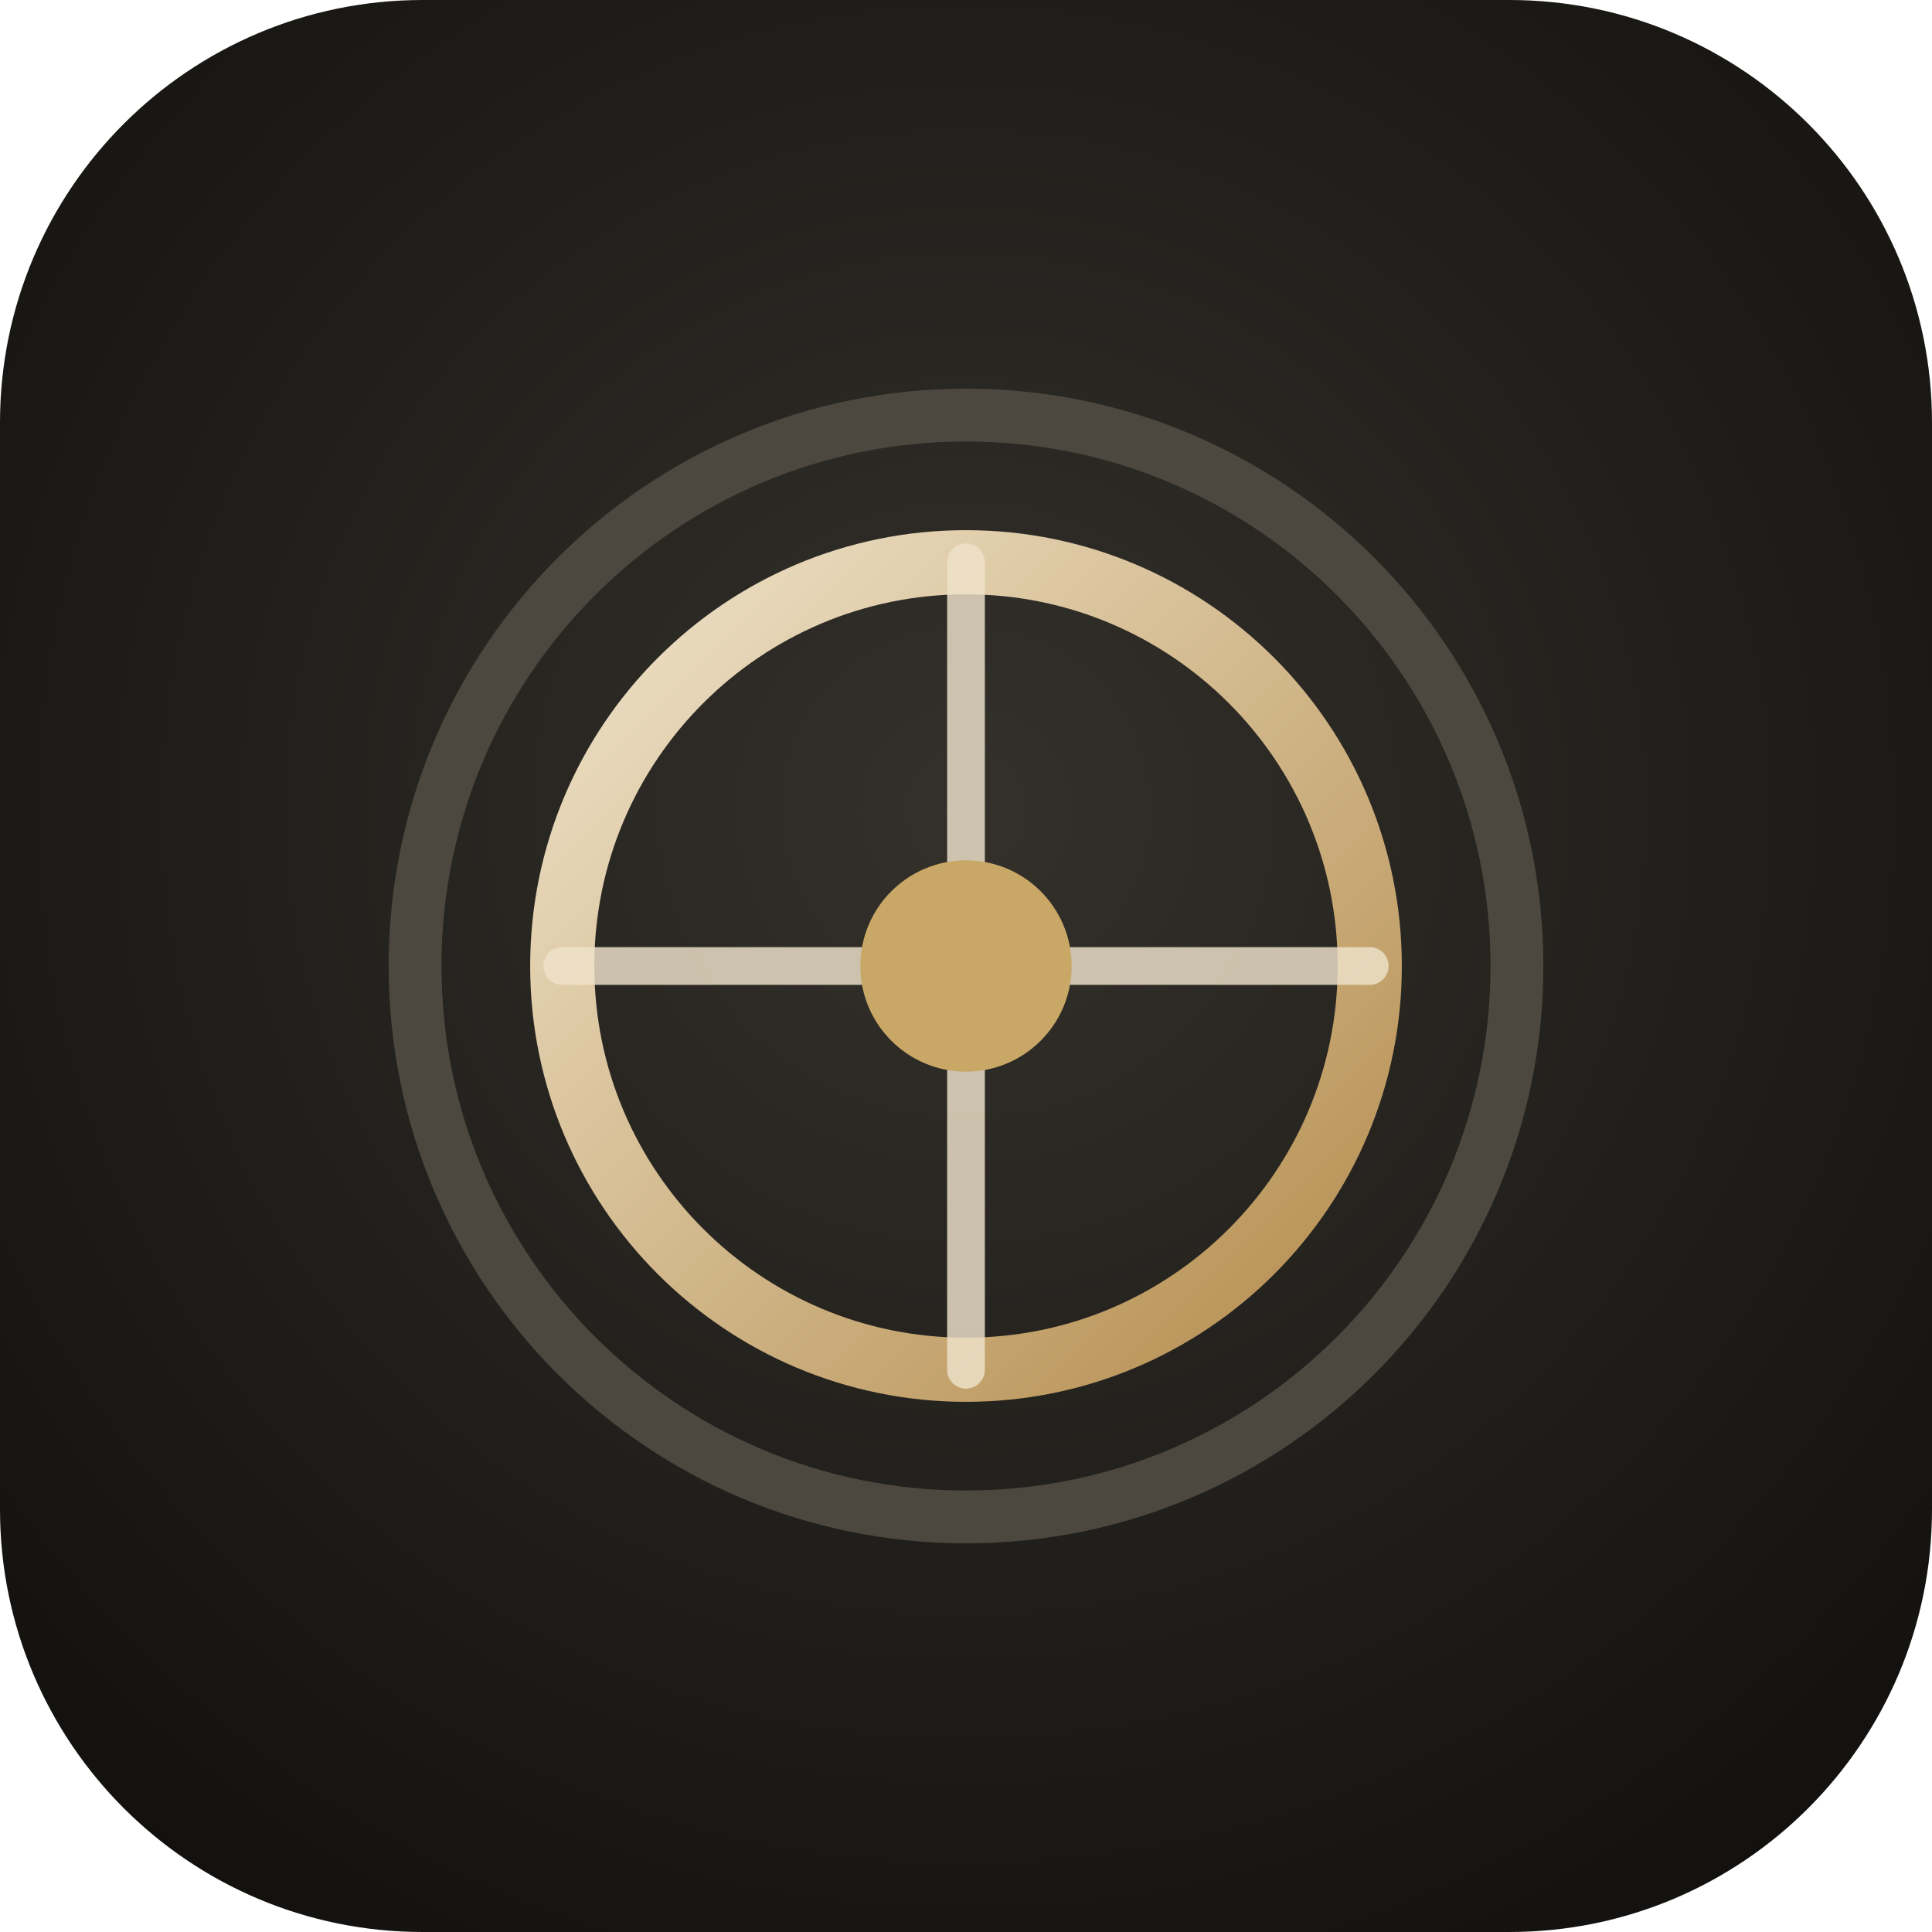
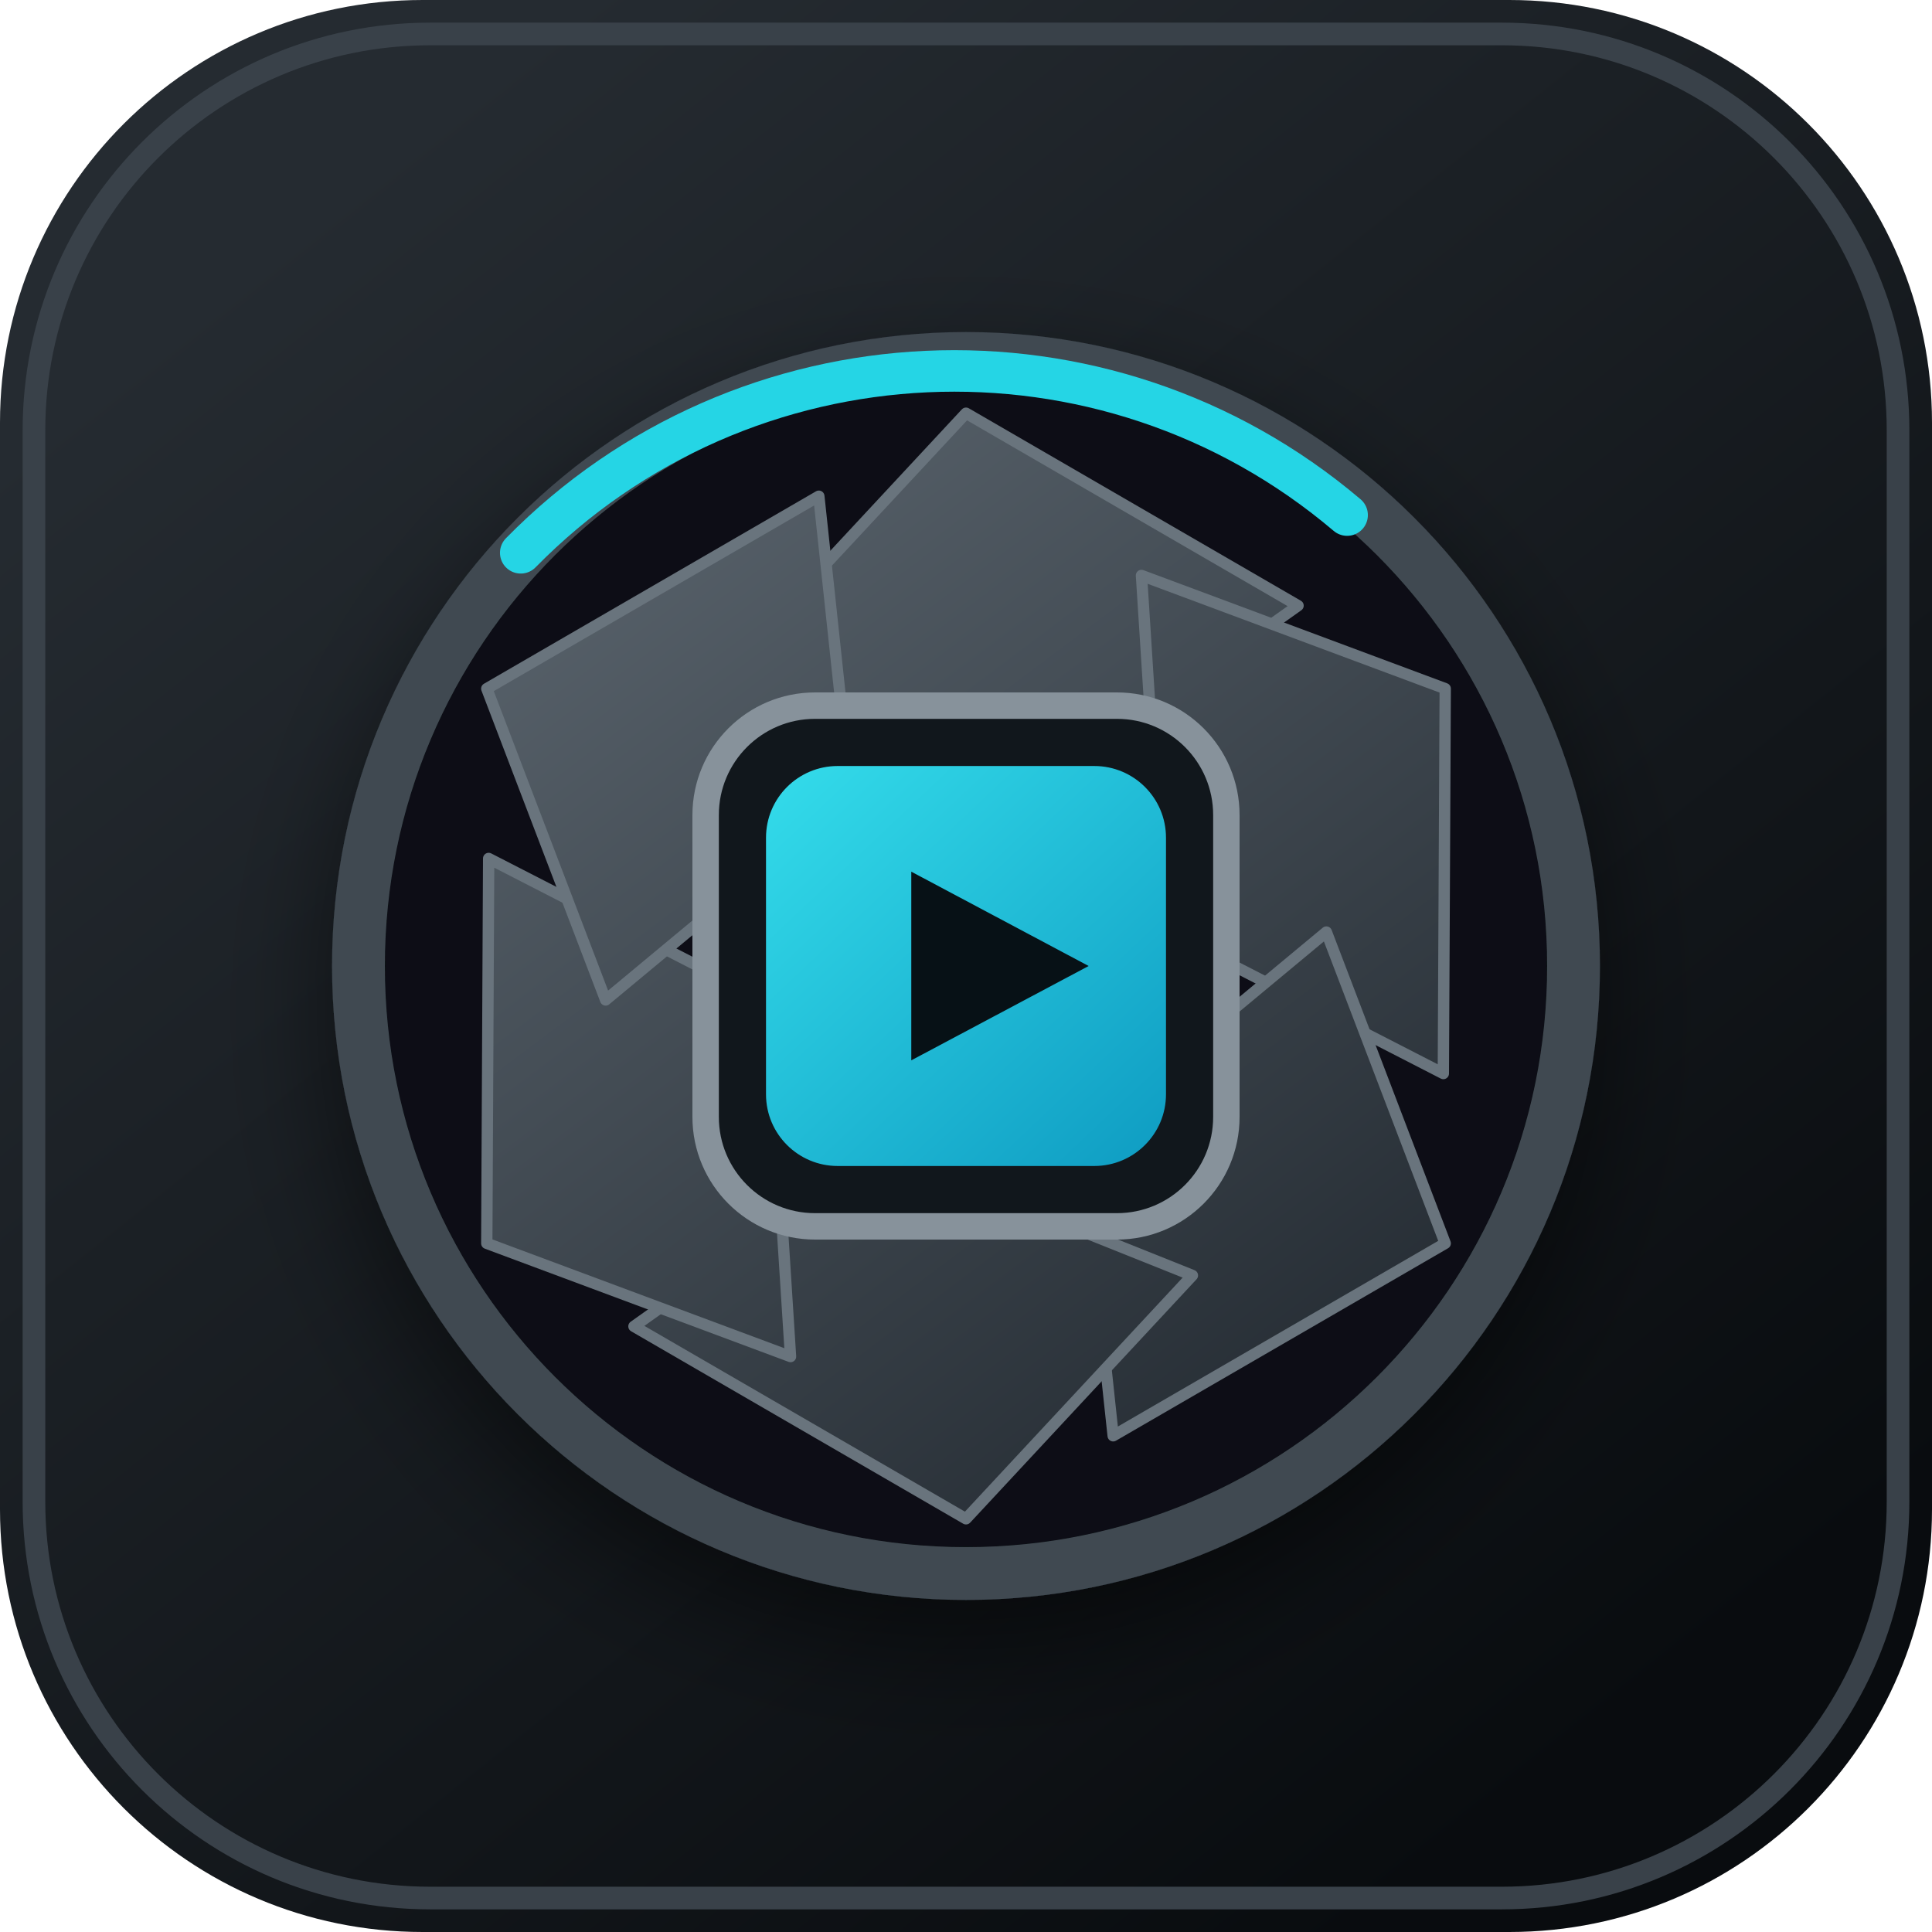
<svg xmlns="http://www.w3.org/2000/svg" viewBox="0 0 1024 1024">
  <defs>
-     <radialGradient id="bg" cx="50%" cy="42%" r="70%">
-       <stop offset="0" stop-color="#34312b" />
-       <stop offset="1" stop-color="#11100e" />
-     </radialGradient>
-     <linearGradient id="film" x1="0" y1="0" x2="1" y2="1">
-       <stop stop-color="#efe3ca" />
-       <stop offset="1" stop-color="#b58d4e" />
+     <linearGradient id="shell" x1="180" y1="96" x2="844" y2="928" gradientUnits="userSpaceOnUse">
+       <stop stop-color="#252b31" />
+       <stop offset="1" stop-color="#090c0f" />
    </linearGradient>
+     <linearGradient id="metal" x1="310" y1="246" x2="720" y2="792" gradientUnits="userSpaceOnUse">
+       <stop stop-color="#59636c" />
+       <stop offset="1" stop-color="#222930" />
+     </linearGradient>
+     <linearGradient id="signal" x1="398" y1="370" x2="666" y2="654" gradientUnits="userSpaceOnUse">
+       <stop stop-color="#38e3ef" />
+       <stop offset="1" stop-color="#078fba" />
+     </linearGradient>
+     <filter id="shadow" x="-30%" y="-30%" width="160%" height="160%">
+       <feDropShadow dx="0" dy="24" stdDeviation="30" flood-color="#000" flood-opacity=".52" />
+     </filter>
  </defs>
-   <rect width="1024" height="1024" rx="224" fill="url(#bg)" />
-   <circle cx="512" cy="512" r="292" fill="none" stroke="#4d483f" stroke-width="28" />
-   <circle cx="512" cy="512" r="214" fill="none" stroke="url(#film)" stroke-width="34" />
-   <path d="M512 298v428M298 512h428" stroke="#efe3ca" stroke-width="20" stroke-linecap="round" opacity=".82" />
-   <circle cx="512" cy="512" r="56" fill="#c8a767" />
+   <rect width="1024" height="1024" rx="224" fill="url(#shell)" />
+   <rect x="18" y="18" width="988" height="988" rx="210" fill="none" stroke="#394149" stroke-width="12" />
+   <circle cx="512" cy="512" r="322" fill="#0a0e12" stroke="#3f4851" stroke-width="28" filter="url(#shadow)" />
+   <path d="M276 293a322 322 0 0 1 438-20" fill="none" stroke="#25d5e5" stroke-width="22" stroke-linecap="round" />
+   <g fill="url(#metal)" stroke="#69747d" stroke-width="6" stroke-linejoin="round">
+     <path d="M512 219 688 321 557 414 392 348Z" />
+     <path d="m766 365-1 204-148-76-12-188Z" />
+     <path d="m766 659-176 102-17-159 130-108Z" />
+     <path d="M512 805 336 703l131-93 165 66Z" />
+     <path d="m258 659 1-204 148 76 12 188Z" />
+     <path d="m258 365 176-102 17 159-130 108Z" />
+   </g>
+   <rect x="374" y="374" width="276" height="276" rx="58" fill="#11171c" stroke="#87929b" stroke-width="14" />
+   <rect x="406" y="406" width="212" height="212" rx="38" fill="url(#signal)" />
+   <path d="M483 462 577 512 483 562Z" fill="#071116" />
</svg>
